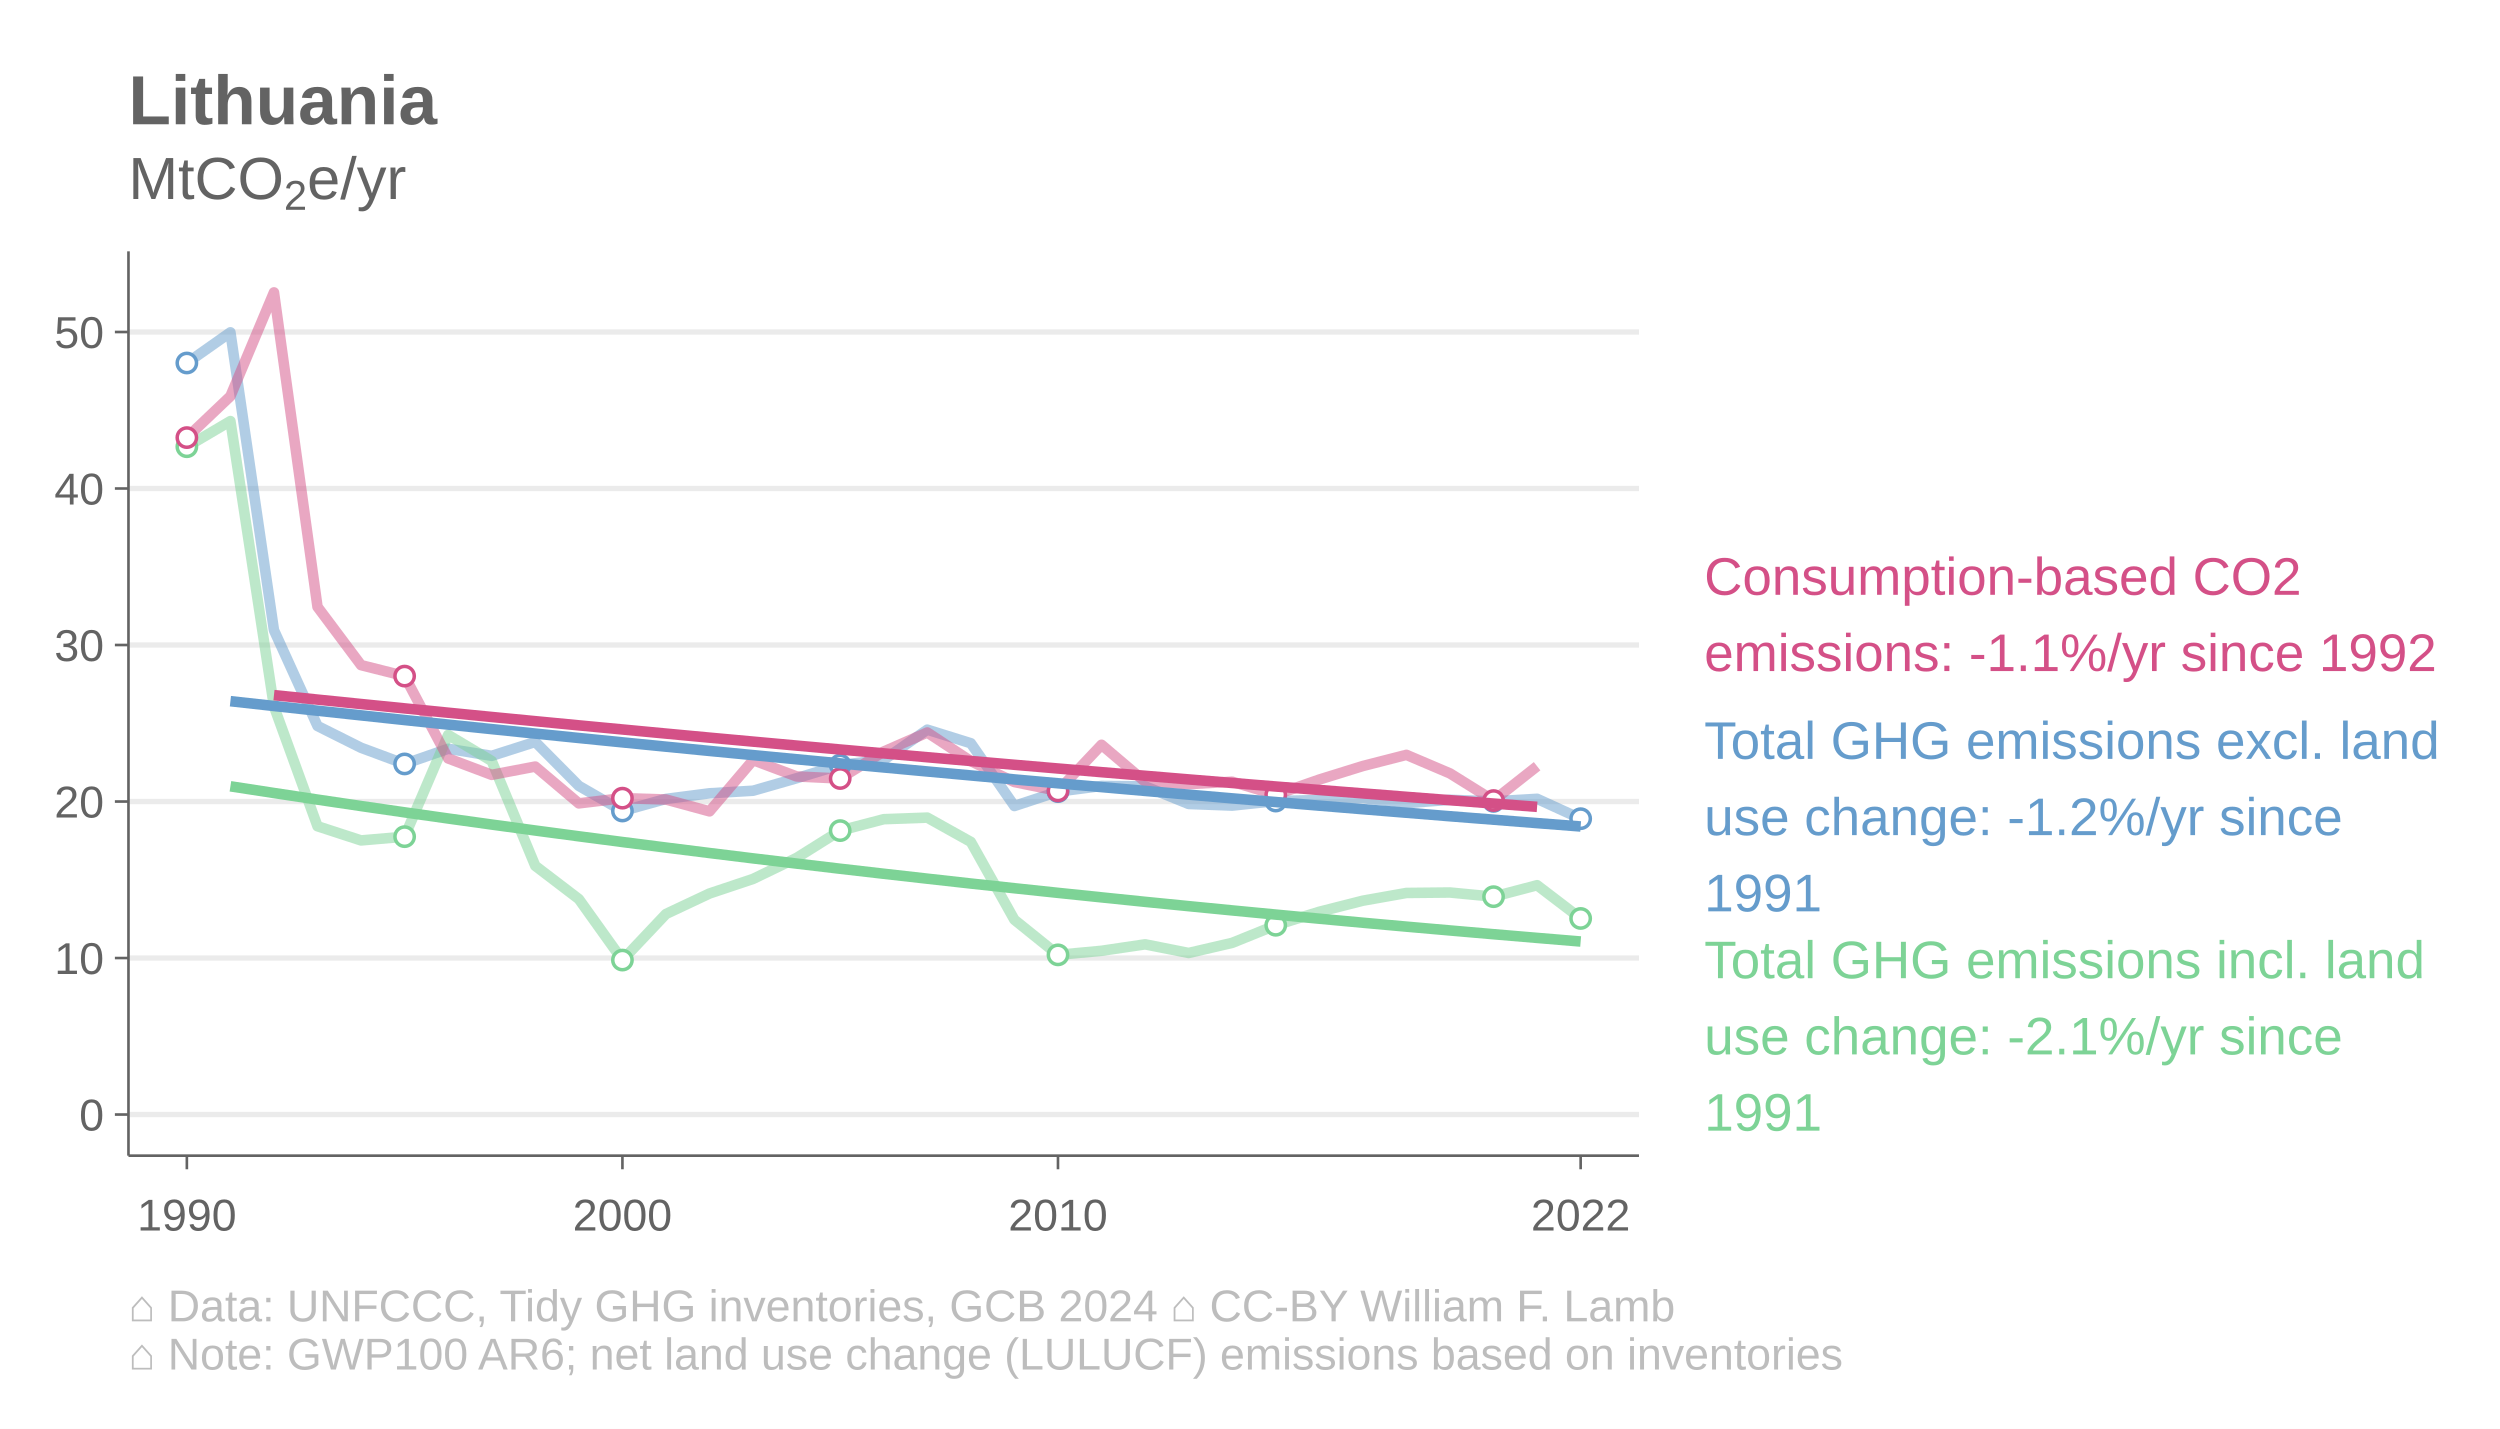
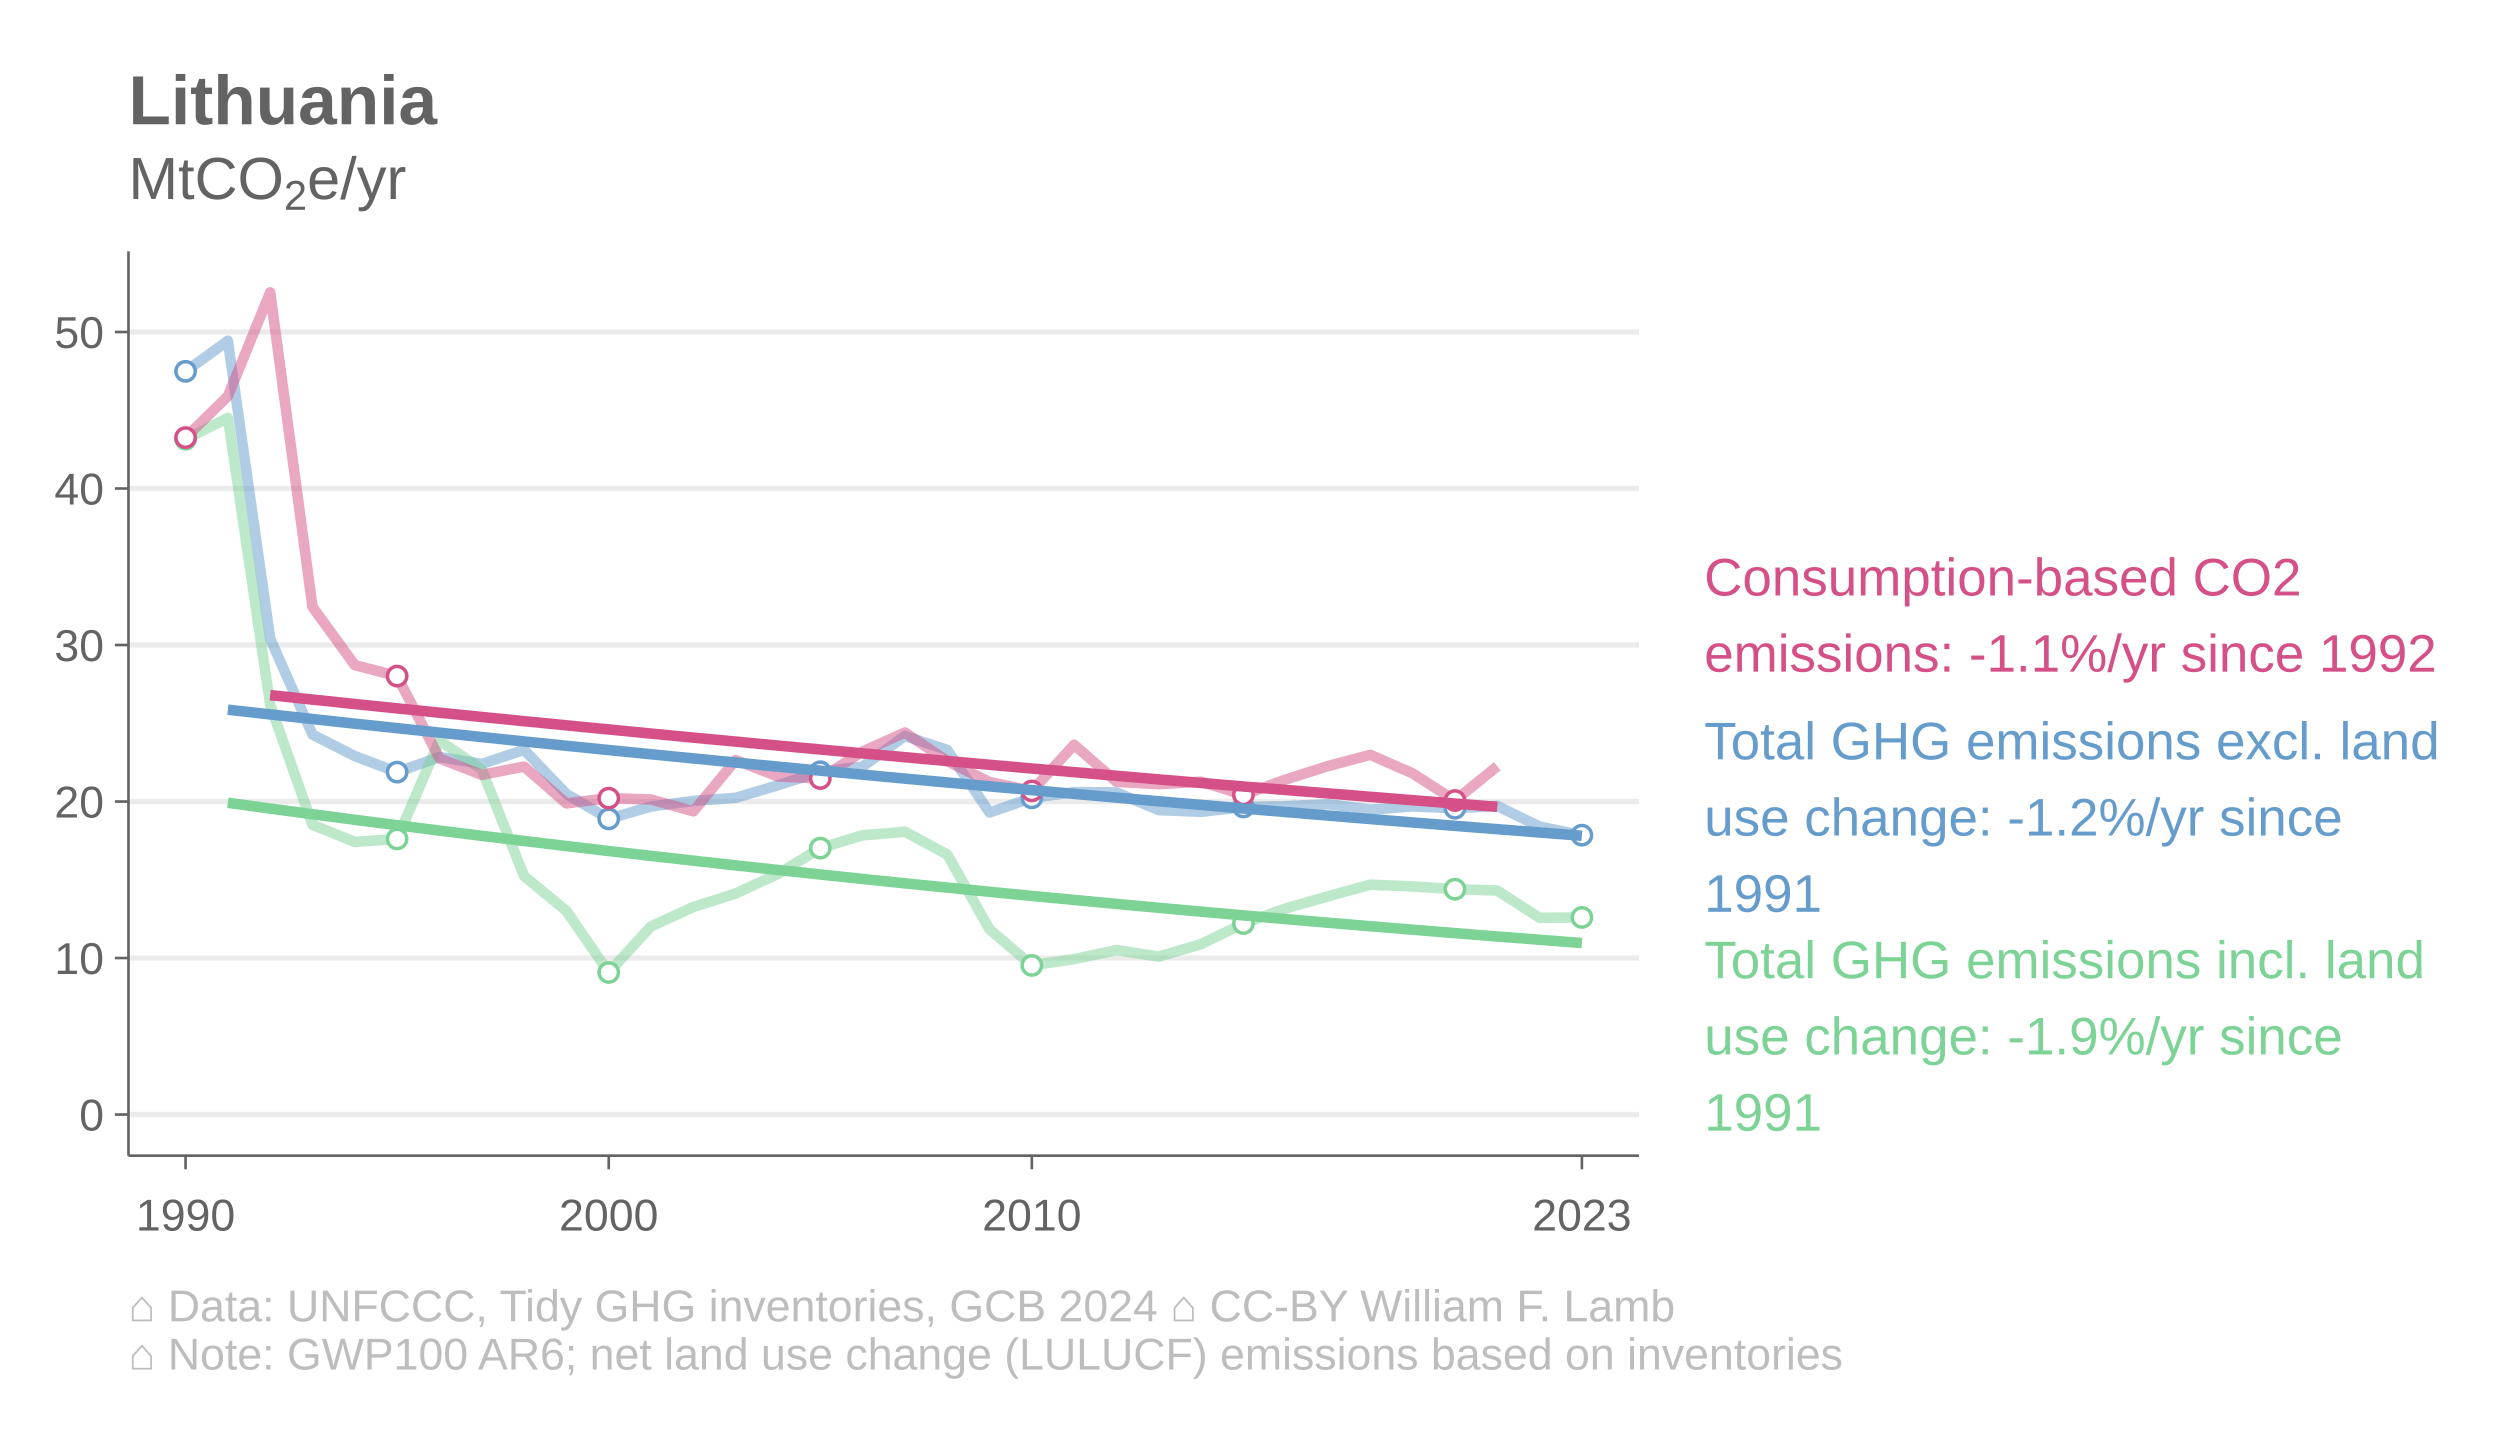
<svg xmlns="http://www.w3.org/2000/svg" class="svglite" width="504.00pt" height="288.00pt" viewBox="0 0 504.00 288.00">
  <defs>
    <style type="text/css">
    .svglite line, .svglite polyline, .svglite polygon, .svglite path, .svglite rect, .svglite circle {
      fill: none;
      stroke: #000000;
      stroke-linecap: round;
      stroke-linejoin: round;
      stroke-miterlimit: 10.00;
    }
    .svglite text {
      white-space: pre;
    }
  </style>
  </defs>
  <rect width="100%" height="100%" style="stroke: none; fill: #FFFFFF;" />
  <defs>
    <clipPath id="cpMC4wMHw1MDQuMDB8MC4wMHwyODguMDA=">
      <rect x="0.00" y="0.00" width="504.00" height="288.00" />
    </clipPath>
  </defs>
  <g clip-path="url(#cpMC4wMHw1MDQuMDB8MC4wMHwyODguMDA=)">
    <rect x="0.00" y="0.00" width="504.00" height="288.00" style="stroke-width: 1.07; stroke: #FFFFFF; fill: #FFFFFF;" />
  </g>
  <defs>
    <clipPath id="cpMjUuOTB8NDk4LjUyfDUwLjY3fDIzMi45OA==">
      <rect x="25.90" y="50.67" width="472.62" height="182.31" />
    </clipPath>
  </defs>
  <g clip-path="url(#cpMjUuOTB8NDk4LjUyfDUwLjY3fDIzMi45OA==)">
</g>
  <g clip-path="url(#cpMC4wMHw1MDQuMDB8MC4wMHwyODguMDA=)">
</g>
  <defs>
    <clipPath id="cpNS40OHwzMzUuOTB8NS40OHwyODIuNTI=">
      <rect x="5.48" y="5.48" width="330.42" height="277.04" />
    </clipPath>
  </defs>
  <g clip-path="url(#cpNS40OHwzMzUuOTB8NS40OHwyODIuNTI=)">
    <rect x="5.48" y="5.48" width="330.42" height="277.04" style="stroke-width: 1.07; stroke: #FFFFFF; fill: #FFFFFF;" />
  </g>
  <g clip-path="url(#cpMC4wMHw1MDQuMDB8MC4wMHwyODguMDA=)">
</g>
  <defs>
    <clipPath id="cpMzM1LjkwfDQ5OC41Mnw1LjQ4fDI4Mi41Mg==">
      <rect x="335.90" y="5.48" width="162.62" height="277.04" />
    </clipPath>
  </defs>
  <g clip-path="url(#cpMzM1LjkwfDQ5OC41Mnw1LjQ4fDI4Mi41Mg==)">
    <rect x="335.90" y="5.48" width="162.62" height="277.04" style="stroke-width: 1.07; stroke: #FFFFFF; fill: #FFFFFF;" />
  </g>
  <g clip-path="url(#cpMC4wMHw1MDQuMDB8MC4wMHwyODguMDA=)">
</g>
  <defs>
    <clipPath id="cpMjUuOTB8MzMwLjQyfDUwLjY3fDIzMi45OA==">
      <rect x="25.90" y="50.67" width="304.53" height="182.31" />
    </clipPath>
  </defs>
  <g clip-path="url(#cpMjUuOTB8MzMwLjQyfDUwLjY3fDIzMi45OA==)">
    <polyline points="25.90,224.69 330.42,224.69 " style="stroke-width: 1.07; stroke: #EBEBEB; stroke-linecap: butt;" />
    <polyline points="25.90,193.14 330.42,193.14 " style="stroke-width: 1.07; stroke: #EBEBEB; stroke-linecap: butt;" />
    <polyline points="25.90,161.59 330.42,161.59 " style="stroke-width: 1.07; stroke: #EBEBEB; stroke-linecap: butt;" />
    <polyline points="25.90,130.03 330.42,130.03 " style="stroke-width: 1.07; stroke: #EBEBEB; stroke-linecap: butt;" />
    <polyline points="25.90,98.48 330.42,98.48 " style="stroke-width: 1.07; stroke: #EBEBEB; stroke-linecap: butt;" />
    <polyline points="25.90,66.93 330.42,66.93 " style="stroke-width: 1.07; stroke: #EBEBEB; stroke-linecap: butt;" />
-     <polyline points="37.67,73.18 46.45,67.00 55.23,127.05 64.01,146.36 72.79,150.75 81.57,154.01 90.35,150.95 99.13,152.38 107.91,149.57 116.69,158.43 125.48,163.50 134.26,161.06 143.04,159.93 151.82,159.41 160.60,156.89 169.38,154.22 178.16,153.20 186.94,147.10 195.72,149.84 204.50,162.49 213.29,159.59 222.07,158.45 230.85,158.52 239.63,162.08 248.41,162.41 257.19,161.49 265.97,161.29 274.75,160.90 283.53,161.91 292.32,161.24 301.10,161.56 309.88,161.04 318.66,165.05 " style="stroke-width: 2.13; stroke: #659CCC; stroke-opacity: 0.50; stroke-linecap: butt;" />
-     <polyline points="37.67,90.06 46.45,84.89 55.23,142.42 64.01,166.57 72.79,169.43 81.57,168.67 90.35,148.16 99.13,153.42 107.91,174.55 116.69,181.25 125.48,193.55 134.26,184.26 143.04,180.13 151.82,177.19 160.60,172.95 169.38,167.45 178.16,165.15 186.94,164.83 195.72,169.73 204.50,185.42 213.29,192.50 222.07,191.68 230.85,190.38 239.63,192.12 248.41,190.08 257.19,186.53 265.97,183.81 274.75,181.58 283.53,180.02 292.32,179.93 301.10,180.77 309.88,178.46 318.66,185.16 " style="stroke-width: 2.13; stroke: #7DD396; stroke-opacity: 0.50; stroke-linecap: butt;" />
-     <polyline points="37.67,88.22 46.45,79.87 55.23,58.95 64.01,122.35 72.79,134.09 81.57,136.30 90.35,152.90 99.13,156.21 107.91,154.54 116.69,161.96 125.48,160.91 134.26,161.18 143.04,163.57 151.82,153.24 160.60,156.53 169.38,156.95 178.16,151.51 186.94,147.67 195.72,153.44 204.50,157.66 213.29,159.45 222.07,150.15 230.85,157.61 239.63,158.08 248.41,157.59 257.19,160.23 265.97,157.16 274.75,154.43 283.53,152.18 292.32,155.92 301.10,161.39 309.88,154.47 " style="stroke-width: 2.13; stroke: #D45087; stroke-opacity: 0.50; stroke-linecap: butt;" />
-     <circle cx="37.67" cy="90.06" r="1.95" style="stroke-width: 0.71; stroke: #7DD396; fill: #FFFFFF;" />
-     <circle cx="81.57" cy="168.67" r="1.95" style="stroke-width: 0.71; stroke: #7DD396; fill: #FFFFFF;" />
-     <circle cx="125.48" cy="193.55" r="1.95" style="stroke-width: 0.71; stroke: #7DD396; fill: #FFFFFF;" />
-     <circle cx="169.38" cy="167.45" r="1.95" style="stroke-width: 0.71; stroke: #7DD396; fill: #FFFFFF;" />
-     <circle cx="213.29" cy="192.50" r="1.95" style="stroke-width: 0.71; stroke: #7DD396; fill: #FFFFFF;" />
-     <circle cx="257.19" cy="186.53" r="1.95" style="stroke-width: 0.71; stroke: #7DD396; fill: #FFFFFF;" />
-     <circle cx="301.10" cy="180.77" r="1.95" style="stroke-width: 0.71; stroke: #7DD396; fill: #FFFFFF;" />
-     <circle cx="318.66" cy="185.16" r="1.95" style="stroke-width: 0.71; stroke: #7DD396; fill: #FFFFFF;" />
-     <circle cx="37.67" cy="73.18" r="1.95" style="stroke-width: 0.71; stroke: #659CCC; fill: #FFFFFF;" />
-     <circle cx="81.57" cy="154.01" r="1.95" style="stroke-width: 0.71; stroke: #659CCC; fill: #FFFFFF;" />
-     <circle cx="125.48" cy="163.50" r="1.95" style="stroke-width: 0.71; stroke: #659CCC; fill: #FFFFFF;" />
-     <circle cx="169.38" cy="154.22" r="1.95" style="stroke-width: 0.71; stroke: #659CCC; fill: #FFFFFF;" />
-     <circle cx="213.29" cy="159.59" r="1.95" style="stroke-width: 0.71; stroke: #659CCC; fill: #FFFFFF;" />
-     <circle cx="257.19" cy="161.49" r="1.95" style="stroke-width: 0.71; stroke: #659CCC; fill: #FFFFFF;" />
-     <circle cx="301.10" cy="161.56" r="1.95" style="stroke-width: 0.71; stroke: #659CCC; fill: #FFFFFF;" />
-     <circle cx="318.66" cy="165.05" r="1.95" style="stroke-width: 0.71; stroke: #659CCC; fill: #FFFFFF;" />
-     <circle cx="37.67" cy="88.22" r="1.95" style="stroke-width: 0.71; stroke: #D45087; fill: #FFFFFF;" />
-     <circle cx="81.57" cy="136.30" r="1.95" style="stroke-width: 0.71; stroke: #D45087; fill: #FFFFFF;" />
-     <circle cx="125.48" cy="160.91" r="1.95" style="stroke-width: 0.71; stroke: #D45087; fill: #FFFFFF;" />
-     <circle cx="169.38" cy="156.95" r="1.95" style="stroke-width: 0.71; stroke: #D45087; fill: #FFFFFF;" />
-     <circle cx="213.29" cy="159.45" r="1.95" style="stroke-width: 0.71; stroke: #D45087; fill: #FFFFFF;" />
-     <circle cx="257.19" cy="160.23" r="1.95" style="stroke-width: 0.71; stroke: #D45087; fill: #FFFFFF;" />
-     <circle cx="301.10" cy="161.39" r="1.95" style="stroke-width: 0.71; stroke: #D45087; fill: #FFFFFF;" />
-     <polyline points="46.45,141.36 55.23,142.33 64.01,143.28 72.79,144.22 81.57,145.16 90.35,146.08 99.13,146.99 107.91,147.89 116.69,148.78 125.48,149.66 134.26,150.53 143.04,151.39 151.82,152.23 160.60,153.07 169.38,153.90 178.16,154.72 186.94,155.53 195.72,156.33 204.50,157.13 213.29,157.91 222.07,158.68 230.85,159.45 239.63,160.20 248.41,160.95 257.19,161.69 265.97,162.42 274.75,163.14 283.53,163.85 292.32,164.56 301.10,165.25 309.88,165.94 318.66,166.62 " style="stroke-width: 2.13; stroke: #659CCC; stroke-linecap: butt;" />
-     <polyline points="46.45,158.52 55.23,159.87 64.01,161.20 72.79,162.50 81.57,163.77 90.35,165.01 99.13,166.23 107.91,167.43 116.69,168.60 125.48,169.75 134.26,170.87 143.04,171.97 151.82,173.05 160.60,174.10 169.38,175.14 178.16,176.15 186.94,177.14 195.72,178.12 204.50,179.07 213.29,180.00 222.07,180.91 230.85,181.81 239.63,182.68 248.41,183.54 257.19,184.38 265.97,185.21 274.75,186.02 283.53,186.81 292.32,187.58 301.10,188.34 309.88,189.08 318.66,189.81 " style="stroke-width: 2.13; stroke: #7DD396; stroke-linecap: butt;" />
-     <polyline points="55.23,140.14 64.01,141.04 72.79,141.93 81.57,142.81 90.35,143.68 99.13,144.54 107.91,145.39 116.69,146.23 125.48,147.06 134.26,147.89 143.04,148.71 151.82,149.51 160.60,150.31 169.38,151.10 178.16,151.88 186.94,152.66 195.72,153.42 204.50,154.18 213.29,154.93 222.07,155.67 230.85,156.40 239.63,157.13 248.41,157.85 257.19,158.56 265.97,159.26 274.75,159.95 283.53,160.64 292.32,161.32 301.10,162.00 309.88,162.66 " style="stroke-width: 2.13; stroke: #D45087; stroke-linecap: butt;" />
+     <polyline points="37.41,74.86 45.94,68.70 54.47,128.75 63.00,148.09 71.53,152.43 80.06,155.66 88.60,152.61 97.13,154.01 105.66,151.17 114.19,160.06 122.72,165.08 131.25,162.59 139.78,161.46 148.31,160.84 156.84,158.30 165.37,155.58 173.90,154.54 182.43,148.38 190.96,151.18 199.49,163.80 208.02,160.85 216.55,159.69 225.08,159.75 233.61,163.32 242.14,163.66 250.67,162.69 259.20,162.53 267.73,162.14 276.26,163.22 284.79,162.58 293.32,162.94 301.85,162.47 310.38,166.65 318.91,168.37 " style="stroke-width: 2.13; stroke: #659CCC; stroke-opacity: 0.50; stroke-linecap: butt;" />
+     <polyline points="37.41,88.54 45.94,84.25 54.47,142.09 63.00,166.27 71.53,169.73 80.06,169.13 88.60,149.29 97.13,155.13 105.66,176.63 114.19,183.64 122.72,196.05 131.25,186.75 139.78,182.85 148.31,180.13 156.84,176.18 165.37,170.98 173.90,168.40 182.43,167.68 190.96,172.25 199.49,187.36 208.02,194.63 216.55,193.35 225.08,191.53 233.61,192.85 242.14,190.33 250.67,186.19 259.20,183.14 267.73,180.69 276.26,178.35 284.79,178.71 293.32,179.26 301.85,179.54 310.38,185.03 318.91,184.95 " style="stroke-width: 2.13; stroke: #7DD396; stroke-opacity: 0.50; stroke-linecap: butt;" />
+     <polyline points="37.41,88.22 45.94,79.87 54.47,58.95 63.00,122.35 71.53,134.09 80.06,136.30 88.60,152.90 97.13,156.21 105.66,154.54 114.19,161.96 122.72,160.91 131.25,161.18 139.78,163.57 148.31,153.24 156.84,156.53 165.37,156.95 173.90,151.51 182.43,147.67 190.96,153.44 199.49,157.66 208.02,159.45 216.55,150.15 225.08,157.61 233.61,158.08 242.14,157.59 250.67,160.23 259.20,157.16 267.73,154.43 276.26,152.18 284.79,155.92 293.32,161.39 301.85,154.47 " style="stroke-width: 2.13; stroke: #D45087; stroke-opacity: 0.50; stroke-linecap: butt;" />
+     <circle cx="37.41" cy="88.54" r="1.95" style="stroke-width: 0.71; stroke: #7DD396; fill: #FFFFFF;" />
+     <circle cx="80.06" cy="169.13" r="1.95" style="stroke-width: 0.71; stroke: #7DD396; fill: #FFFFFF;" />
+     <circle cx="122.72" cy="196.05" r="1.95" style="stroke-width: 0.71; stroke: #7DD396; fill: #FFFFFF;" />
+     <circle cx="165.37" cy="170.98" r="1.95" style="stroke-width: 0.71; stroke: #7DD396; fill: #FFFFFF;" />
+     <circle cx="208.02" cy="194.63" r="1.95" style="stroke-width: 0.71; stroke: #7DD396; fill: #FFFFFF;" />
+     <circle cx="250.67" cy="186.19" r="1.95" style="stroke-width: 0.71; stroke: #7DD396; fill: #FFFFFF;" />
+     <circle cx="293.32" cy="179.26" r="1.95" style="stroke-width: 0.71; stroke: #7DD396; fill: #FFFFFF;" />
+     <circle cx="318.91" cy="184.95" r="1.95" style="stroke-width: 0.71; stroke: #7DD396; fill: #FFFFFF;" />
+     <circle cx="37.41" cy="74.86" r="1.95" style="stroke-width: 0.71; stroke: #659CCC; fill: #FFFFFF;" />
+     <circle cx="80.06" cy="155.66" r="1.95" style="stroke-width: 0.71; stroke: #659CCC; fill: #FFFFFF;" />
+     <circle cx="122.72" cy="165.08" r="1.95" style="stroke-width: 0.71; stroke: #659CCC; fill: #FFFFFF;" />
+     <circle cx="165.37" cy="155.58" r="1.95" style="stroke-width: 0.71; stroke: #659CCC; fill: #FFFFFF;" />
+     <circle cx="208.02" cy="160.85" r="1.95" style="stroke-width: 0.71; stroke: #659CCC; fill: #FFFFFF;" />
+     <circle cx="250.67" cy="162.69" r="1.95" style="stroke-width: 0.71; stroke: #659CCC; fill: #FFFFFF;" />
+     <circle cx="293.32" cy="162.94" r="1.95" style="stroke-width: 0.71; stroke: #659CCC; fill: #FFFFFF;" />
+     <circle cx="318.91" cy="168.37" r="1.95" style="stroke-width: 0.71; stroke: #659CCC; fill: #FFFFFF;" />
+     <circle cx="37.41" cy="88.22" r="1.95" style="stroke-width: 0.71; stroke: #D45087; fill: #FFFFFF;" />
+     <circle cx="80.06" cy="136.30" r="1.95" style="stroke-width: 0.71; stroke: #D45087; fill: #FFFFFF;" />
+     <circle cx="122.72" cy="160.91" r="1.95" style="stroke-width: 0.71; stroke: #D45087; fill: #FFFFFF;" />
+     <circle cx="165.37" cy="156.95" r="1.95" style="stroke-width: 0.71; stroke: #D45087; fill: #FFFFFF;" />
+     <circle cx="208.02" cy="159.45" r="1.95" style="stroke-width: 0.71; stroke: #D45087; fill: #FFFFFF;" />
+     <circle cx="250.67" cy="160.23" r="1.95" style="stroke-width: 0.71; stroke: #D45087; fill: #FFFFFF;" />
+     <circle cx="293.32" cy="161.39" r="1.95" style="stroke-width: 0.71; stroke: #D45087; fill: #FFFFFF;" />
+     <polyline points="45.94,143.08 54.47,144.03 63.00,144.96 71.53,145.89 80.06,146.80 88.60,147.70 97.13,148.59 105.66,149.48 114.19,150.35 122.72,151.21 131.25,152.06 139.78,152.90 148.31,153.73 156.84,154.56 165.37,155.37 173.90,156.17 182.43,156.97 190.96,157.75 199.49,158.53 208.02,159.29 216.55,160.05 225.08,160.80 233.61,161.54 242.14,162.27 250.67,163.00 259.20,163.71 267.73,164.42 276.26,165.12 284.79,165.81 293.32,166.49 301.85,167.16 310.38,167.83 318.91,168.49 " style="stroke-width: 2.13; stroke: #659CCC; stroke-linecap: butt;" />
+     <polyline points="45.94,161.84 54.47,163.01 63.00,164.15 71.53,165.27 80.06,166.37 88.60,167.45 97.13,168.51 105.66,169.54 114.19,170.57 122.72,171.57 131.25,172.55 139.78,173.51 148.31,174.46 156.84,175.39 165.37,176.30 173.90,177.20 182.43,178.08 190.96,178.94 199.49,179.79 208.02,180.62 216.55,181.43 225.08,182.23 233.61,183.02 242.14,183.79 250.67,184.54 259.20,185.29 267.73,186.02 276.26,186.73 284.79,187.43 293.32,188.12 301.85,188.80 310.38,189.46 318.91,190.12 " style="stroke-width: 2.13; stroke: #7DD396; stroke-linecap: butt;" />
+     <polyline points="54.47,140.14 63.00,141.04 71.53,141.93 80.06,142.81 88.60,143.68 97.13,144.54 105.66,145.39 114.19,146.23 122.72,147.06 131.25,147.89 139.78,148.71 148.31,149.51 156.84,150.31 165.37,151.10 173.90,151.88 182.43,152.66 190.96,153.42 199.49,154.18 208.02,154.93 216.55,155.67 225.08,156.40 233.61,157.13 242.14,157.85 250.67,158.56 259.20,159.26 267.73,159.95 276.26,160.64 284.79,161.32 293.32,162.00 301.85,162.66 " style="stroke-width: 2.13; stroke: #D45087; stroke-linecap: butt;" />
  </g>
  <g clip-path="url(#cpMC4wMHw1MDQuMDB8MC4wMHwyODguMDA=)">
    <polyline points="25.90,232.98 25.90,50.67 " style="stroke-width: 0.53; stroke: #636363; stroke-linecap: butt;" />
    <text x="20.97" y="227.91" text-anchor="end" style="font-size: 9.00px;fill: #636363; font-family: &quot;Arial&quot;;" textLength="5.00px" lengthAdjust="spacingAndGlyphs">0</text>
    <text x="20.97" y="196.36" text-anchor="end" style="font-size: 9.00px;fill: #636363; font-family: &quot;Arial&quot;;" textLength="10.01px" lengthAdjust="spacingAndGlyphs">10</text>
    <text x="20.97" y="164.81" text-anchor="end" style="font-size: 9.00px;fill: #636363; font-family: &quot;Arial&quot;;" textLength="10.01px" lengthAdjust="spacingAndGlyphs">20</text>
    <text x="20.97" y="133.26" text-anchor="end" style="font-size: 9.00px;fill: #636363; font-family: &quot;Arial&quot;;" textLength="10.01px" lengthAdjust="spacingAndGlyphs">30</text>
    <text x="20.97" y="101.71" text-anchor="end" style="font-size: 9.00px;fill: #636363; font-family: &quot;Arial&quot;;" textLength="10.01px" lengthAdjust="spacingAndGlyphs">40</text>
    <text x="20.97" y="70.15" text-anchor="end" style="font-size: 9.00px;fill: #636363; font-family: &quot;Arial&quot;;" textLength="10.01px" lengthAdjust="spacingAndGlyphs">50</text>
    <polyline points="23.16,224.69 25.90,224.69 " style="stroke-width: 0.53; stroke: #636363; stroke-linecap: butt;" />
    <polyline points="23.16,193.14 25.90,193.14 " style="stroke-width: 0.53; stroke: #636363; stroke-linecap: butt;" />
    <polyline points="23.16,161.59 25.90,161.59 " style="stroke-width: 0.53; stroke: #636363; stroke-linecap: butt;" />
    <polyline points="23.16,130.03 25.90,130.03 " style="stroke-width: 0.53; stroke: #636363; stroke-linecap: butt;" />
    <polyline points="23.16,98.48 25.90,98.48 " style="stroke-width: 0.53; stroke: #636363; stroke-linecap: butt;" />
    <polyline points="23.16,66.93 25.90,66.93 " style="stroke-width: 0.53; stroke: #636363; stroke-linecap: butt;" />
    <polyline points="25.90,232.98 330.42,232.98 " style="stroke-width: 0.53; stroke: #636363; stroke-linecap: butt;" />
-     <polyline points="37.67,235.72 37.67,232.98 " style="stroke-width: 0.53; stroke: #636363; stroke-linecap: butt;" />
-     <polyline points="125.48,235.72 125.48,232.98 " style="stroke-width: 0.53; stroke: #636363; stroke-linecap: butt;" />
-     <polyline points="213.29,235.72 213.29,232.98 " style="stroke-width: 0.53; stroke: #636363; stroke-linecap: butt;" />
-     <polyline points="318.66,235.72 318.66,232.98 " style="stroke-width: 0.53; stroke: #636363; stroke-linecap: butt;" />
-     <text x="37.67" y="248.08" text-anchor="middle" style="font-size: 9.00px;fill: #636363; font-family: &quot;Arial&quot;;" textLength="20.02px" lengthAdjust="spacingAndGlyphs">1990</text>
-     <text x="125.48" y="248.08" text-anchor="middle" style="font-size: 9.00px;fill: #636363; font-family: &quot;Arial&quot;;" textLength="20.02px" lengthAdjust="spacingAndGlyphs">2000</text>
-     <text x="213.29" y="248.08" text-anchor="middle" style="font-size: 9.00px;fill: #636363; font-family: &quot;Arial&quot;;" textLength="20.02px" lengthAdjust="spacingAndGlyphs">2010</text>
-     <text x="318.66" y="248.08" text-anchor="middle" style="font-size: 9.00px;fill: #636363; font-family: &quot;Arial&quot;;" textLength="20.02px" lengthAdjust="spacingAndGlyphs">2022</text>
+     <polyline points="37.41,235.72 37.41,232.98 " style="stroke-width: 0.53; stroke: #636363; stroke-linecap: butt;" />
+     <polyline points="122.72,235.72 122.72,232.98 " style="stroke-width: 0.53; stroke: #636363; stroke-linecap: butt;" />
+     <polyline points="208.02,235.72 208.02,232.98 " style="stroke-width: 0.53; stroke: #636363; stroke-linecap: butt;" />
+     <polyline points="318.91,235.72 318.91,232.98 " style="stroke-width: 0.53; stroke: #636363; stroke-linecap: butt;" />
+     <text x="37.41" y="248.08" text-anchor="middle" style="font-size: 9.00px;fill: #636363; font-family: &quot;Arial&quot;;" textLength="20.02px" lengthAdjust="spacingAndGlyphs">1990</text>
+     <text x="122.72" y="248.08" text-anchor="middle" style="font-size: 9.00px;fill: #636363; font-family: &quot;Arial&quot;;" textLength="20.02px" lengthAdjust="spacingAndGlyphs">2000</text>
+     <text x="208.02" y="248.08" text-anchor="middle" style="font-size: 9.00px;fill: #636363; font-family: &quot;Arial&quot;;" textLength="20.02px" lengthAdjust="spacingAndGlyphs">2010</text>
+     <text x="318.91" y="248.08" text-anchor="middle" style="font-size: 9.00px;fill: #636363; font-family: &quot;Arial&quot;;" textLength="20.02px" lengthAdjust="spacingAndGlyphs">2023</text>
    <text x="25.90" y="40.12" style="font-size: 12.00px;fill: #636363; font-family: &quot;Arial&quot;;" textLength="31.34px" lengthAdjust="spacingAndGlyphs">MtCO</text>
    <text x="57.24" y="42.30" style="font-size: 8.40px;fill: #636363; font-family: &quot;Arial&quot;;" textLength="4.67px" lengthAdjust="spacingAndGlyphs">2</text>
    <text x="61.91" y="40.12" style="font-size: 12.00px;fill: #636363; font-family: &quot;Arial&quot;;" textLength="20.01px" lengthAdjust="spacingAndGlyphs">e/yr</text>
    <text x="25.90" y="25.05" style="font-size: 14.00px; font-weight: bold;fill: #636363; font-family: &quot;Arial&quot;;" textLength="62.19px" lengthAdjust="spacingAndGlyphs">Lithuania</text>
    <text x="25.90" y="266.38" style="font-size: 9.00px;fill: #BDBDBD; font-family: &quot;Arial&quot;;" textLength="321.75px" lengthAdjust="spacingAndGlyphs">⌂ Data: UNFCCC, Tidy GHG inventories, GCB 2024   ⌂ CC-BY William F. Lamb  </text>
    <text x="25.90" y="276.10" style="font-size: 9.00px;fill: #BDBDBD; font-family: &quot;Arial&quot;;" textLength="345.55px" lengthAdjust="spacingAndGlyphs">⌂ Note: GWP100 AR6; net land use change (LULUCF) emissions based on inventories</text>
  </g>
  <defs>
    <clipPath id="cpMzM4LjY0fDQ5OC41Mnw1MC42N3wyMzIuOTg=">
      <rect x="338.64" y="50.67" width="159.88" height="182.31" />
    </clipPath>
  </defs>
  <g clip-path="url(#cpMzM4LjY0fDQ5OC41Mnw1MC42N3wyMzIuOTg=)">
-     <text x="343.57" y="152.99" style="font-size: 10.67px;fill: #659CCC; font-family: &quot;Arial&quot;;" textLength="148.05px" lengthAdjust="spacingAndGlyphs">Total GHG emissions excl. land</text>
-     <text x="343.57" y="168.36" style="font-size: 10.67px;fill: #659CCC; font-family: &quot;Arial&quot;;" textLength="128.52px" lengthAdjust="spacingAndGlyphs">use change: -1.2%/yr since</text>
-     <text x="343.57" y="183.72" style="font-size: 10.67px;fill: #659CCC; font-family: &quot;Arial&quot;;" textLength="23.70px" lengthAdjust="spacingAndGlyphs">1991</text>
+     <text x="343.57" y="153.08" style="font-size: 10.67px;fill: #659CCC; font-family: &quot;Arial&quot;;" textLength="148.05px" lengthAdjust="spacingAndGlyphs">Total GHG emissions excl. land</text>
+     <text x="343.57" y="168.45" style="font-size: 10.67px;fill: #659CCC; font-family: &quot;Arial&quot;;" textLength="128.52px" lengthAdjust="spacingAndGlyphs">use change: -1.2%/yr since</text>
+     <text x="343.57" y="183.81" style="font-size: 10.67px;fill: #659CCC; font-family: &quot;Arial&quot;;" textLength="23.70px" lengthAdjust="spacingAndGlyphs">1991</text>
    <text x="343.58" y="197.21" style="font-size: 10.67px;fill: #7DD396; font-family: &quot;Arial&quot;;" textLength="145.09px" lengthAdjust="spacingAndGlyphs">Total GHG emissions incl. land</text>
-     <text x="343.58" y="212.57" style="font-size: 10.67px;fill: #7DD396; font-family: &quot;Arial&quot;;" textLength="128.52px" lengthAdjust="spacingAndGlyphs">use change: -2.1%/yr since</text>
+     <text x="343.58" y="212.57" style="font-size: 10.67px;fill: #7DD396; font-family: &quot;Arial&quot;;" textLength="128.52px" lengthAdjust="spacingAndGlyphs">use change: -1.9%/yr since</text>
    <text x="343.58" y="227.94" style="font-size: 10.67px;fill: #7DD396; font-family: &quot;Arial&quot;;" textLength="23.70px" lengthAdjust="spacingAndGlyphs">1991</text>
-     <text x="343.57" y="119.91" style="font-size: 10.67px;fill: #D45087; font-family: &quot;Arial&quot;;" textLength="120.23px" lengthAdjust="spacingAndGlyphs">Consumption-based CO2</text>
-     <text x="343.57" y="135.28" style="font-size: 10.67px;fill: #D45087; font-family: &quot;Arial&quot;;" textLength="147.46px" lengthAdjust="spacingAndGlyphs">emissions: -1.1%/yr since 1992</text>
+     <text x="343.57" y="120.05" style="font-size: 10.67px;fill: #D45087; font-family: &quot;Arial&quot;;" textLength="120.23px" lengthAdjust="spacingAndGlyphs">Consumption-based CO2</text>
+     <text x="343.57" y="135.41" style="font-size: 10.67px;fill: #D45087; font-family: &quot;Arial&quot;;" textLength="147.46px" lengthAdjust="spacingAndGlyphs">emissions: -1.1%/yr since 1992</text>
  </g>
  <g clip-path="url(#cpMC4wMHw1MDQuMDB8MC4wMHwyODguMDA=)">
</g>
</svg>
